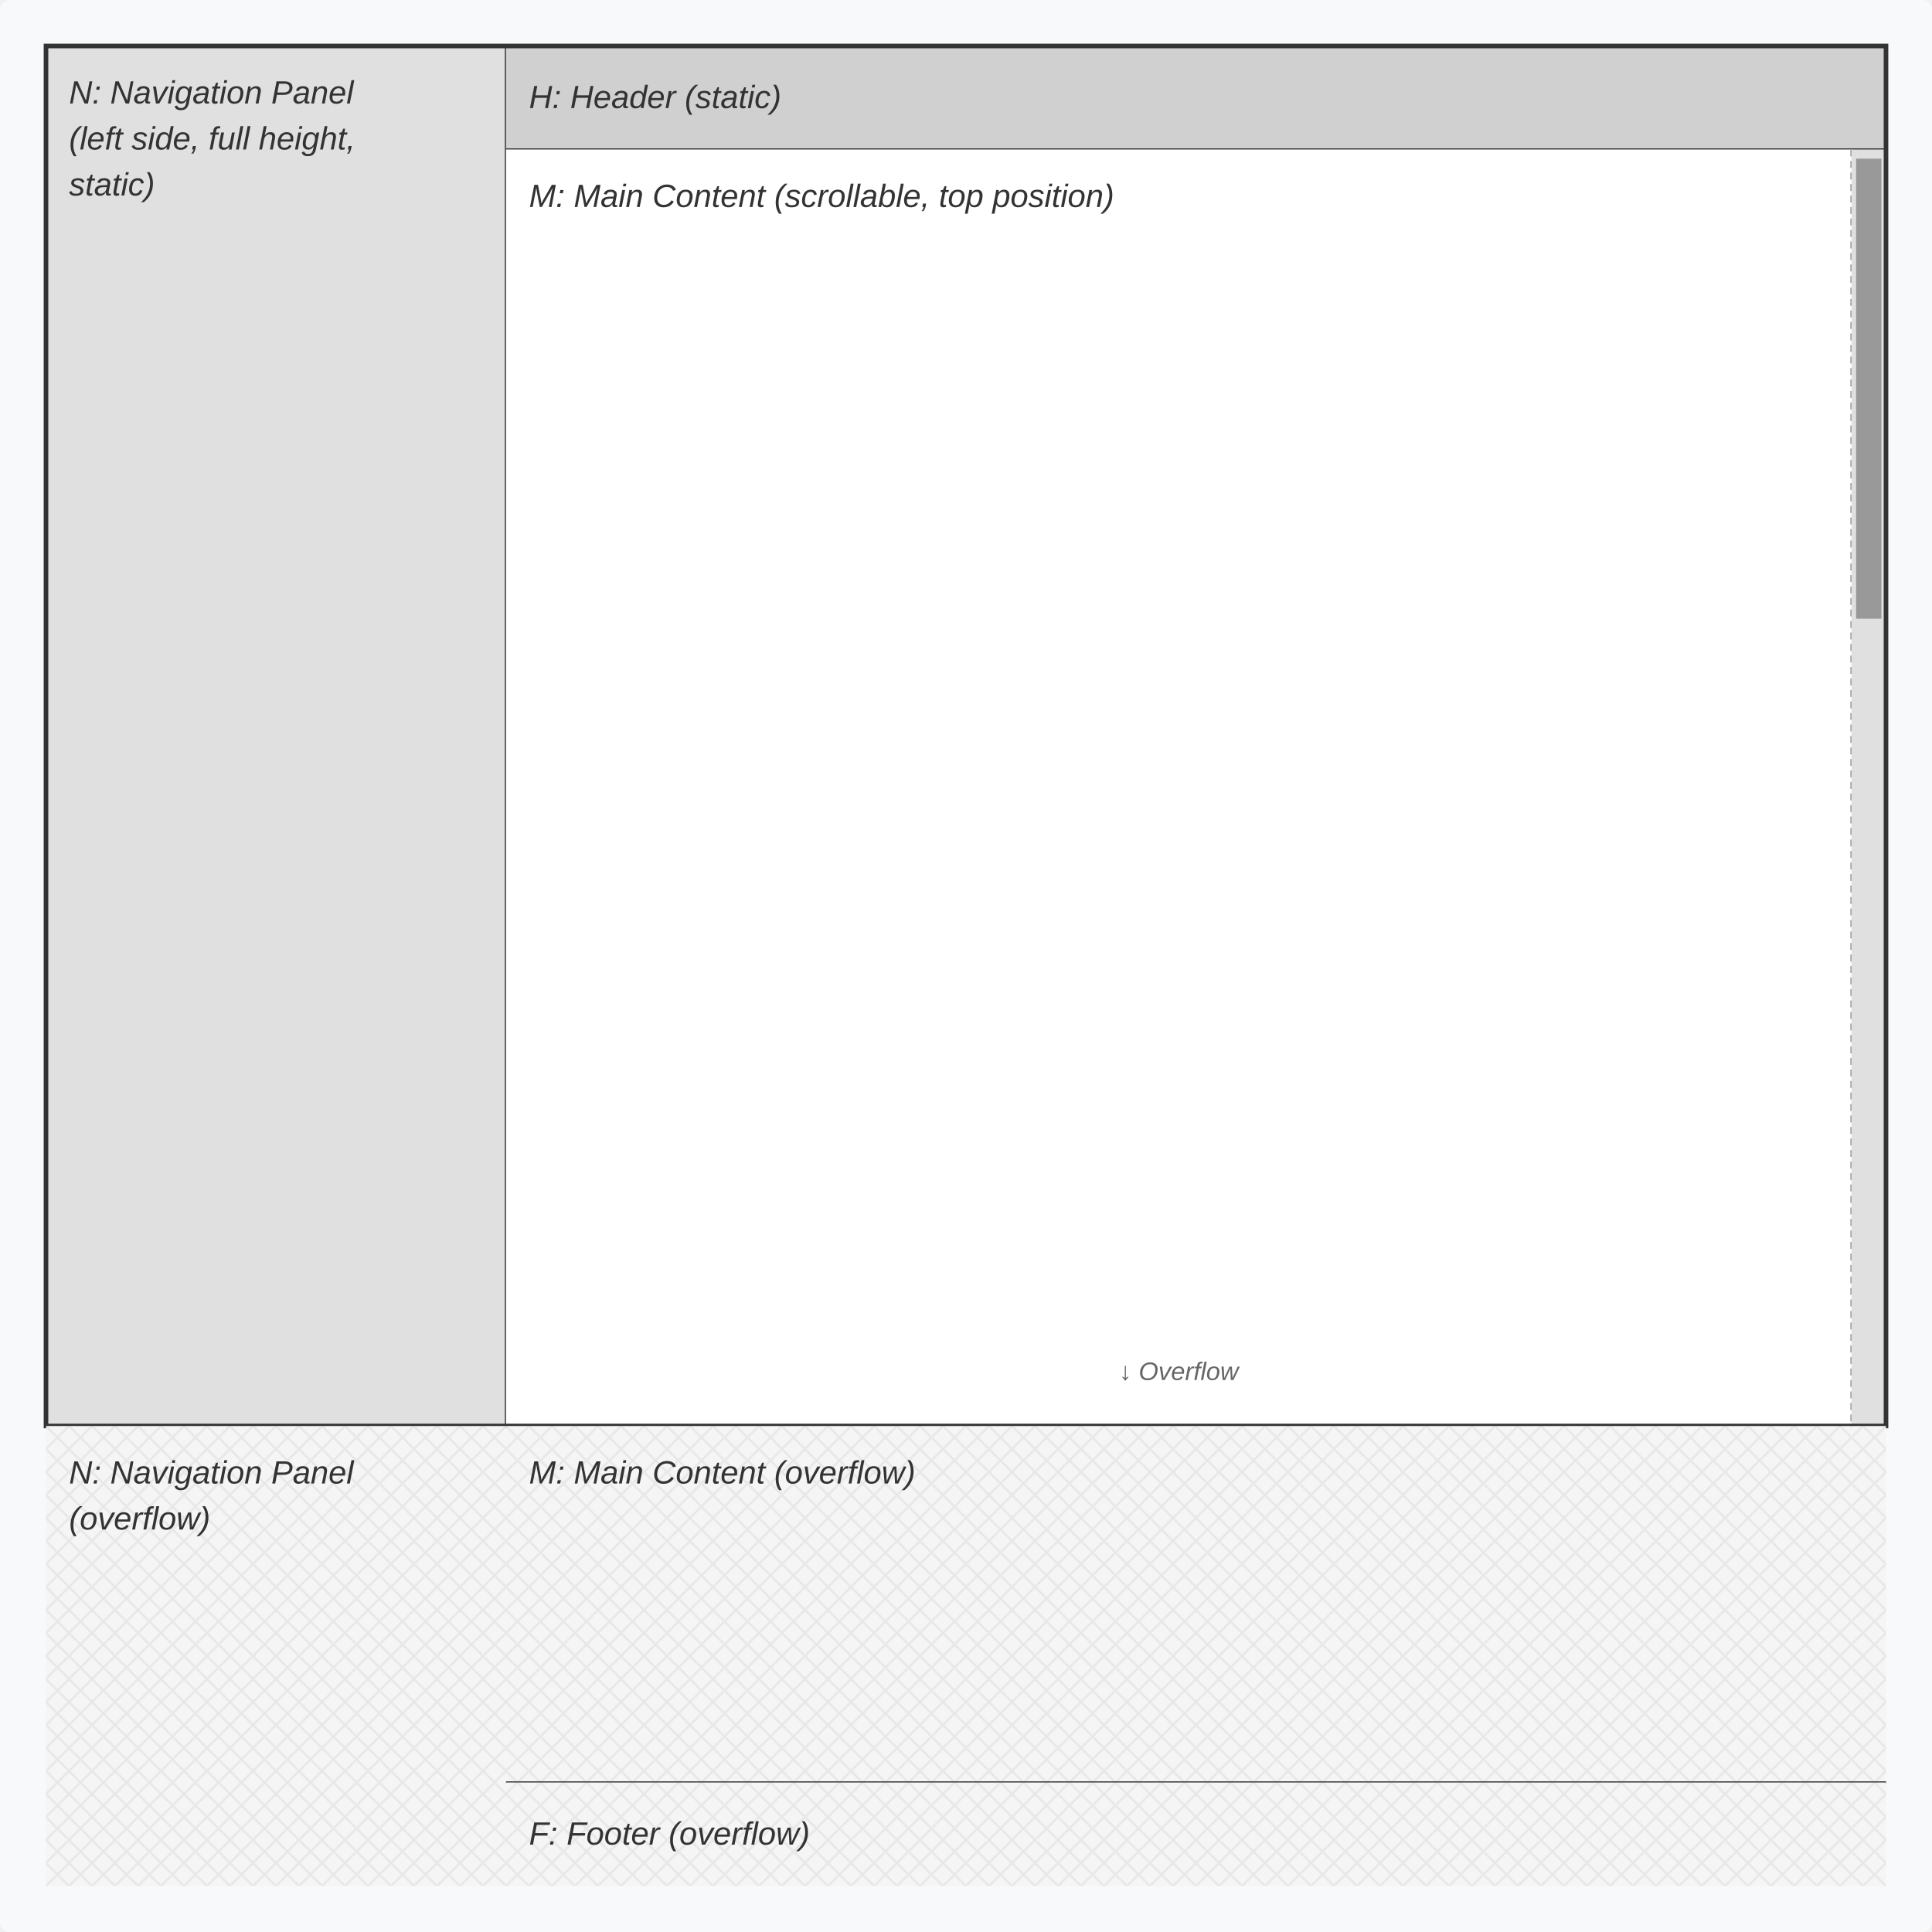
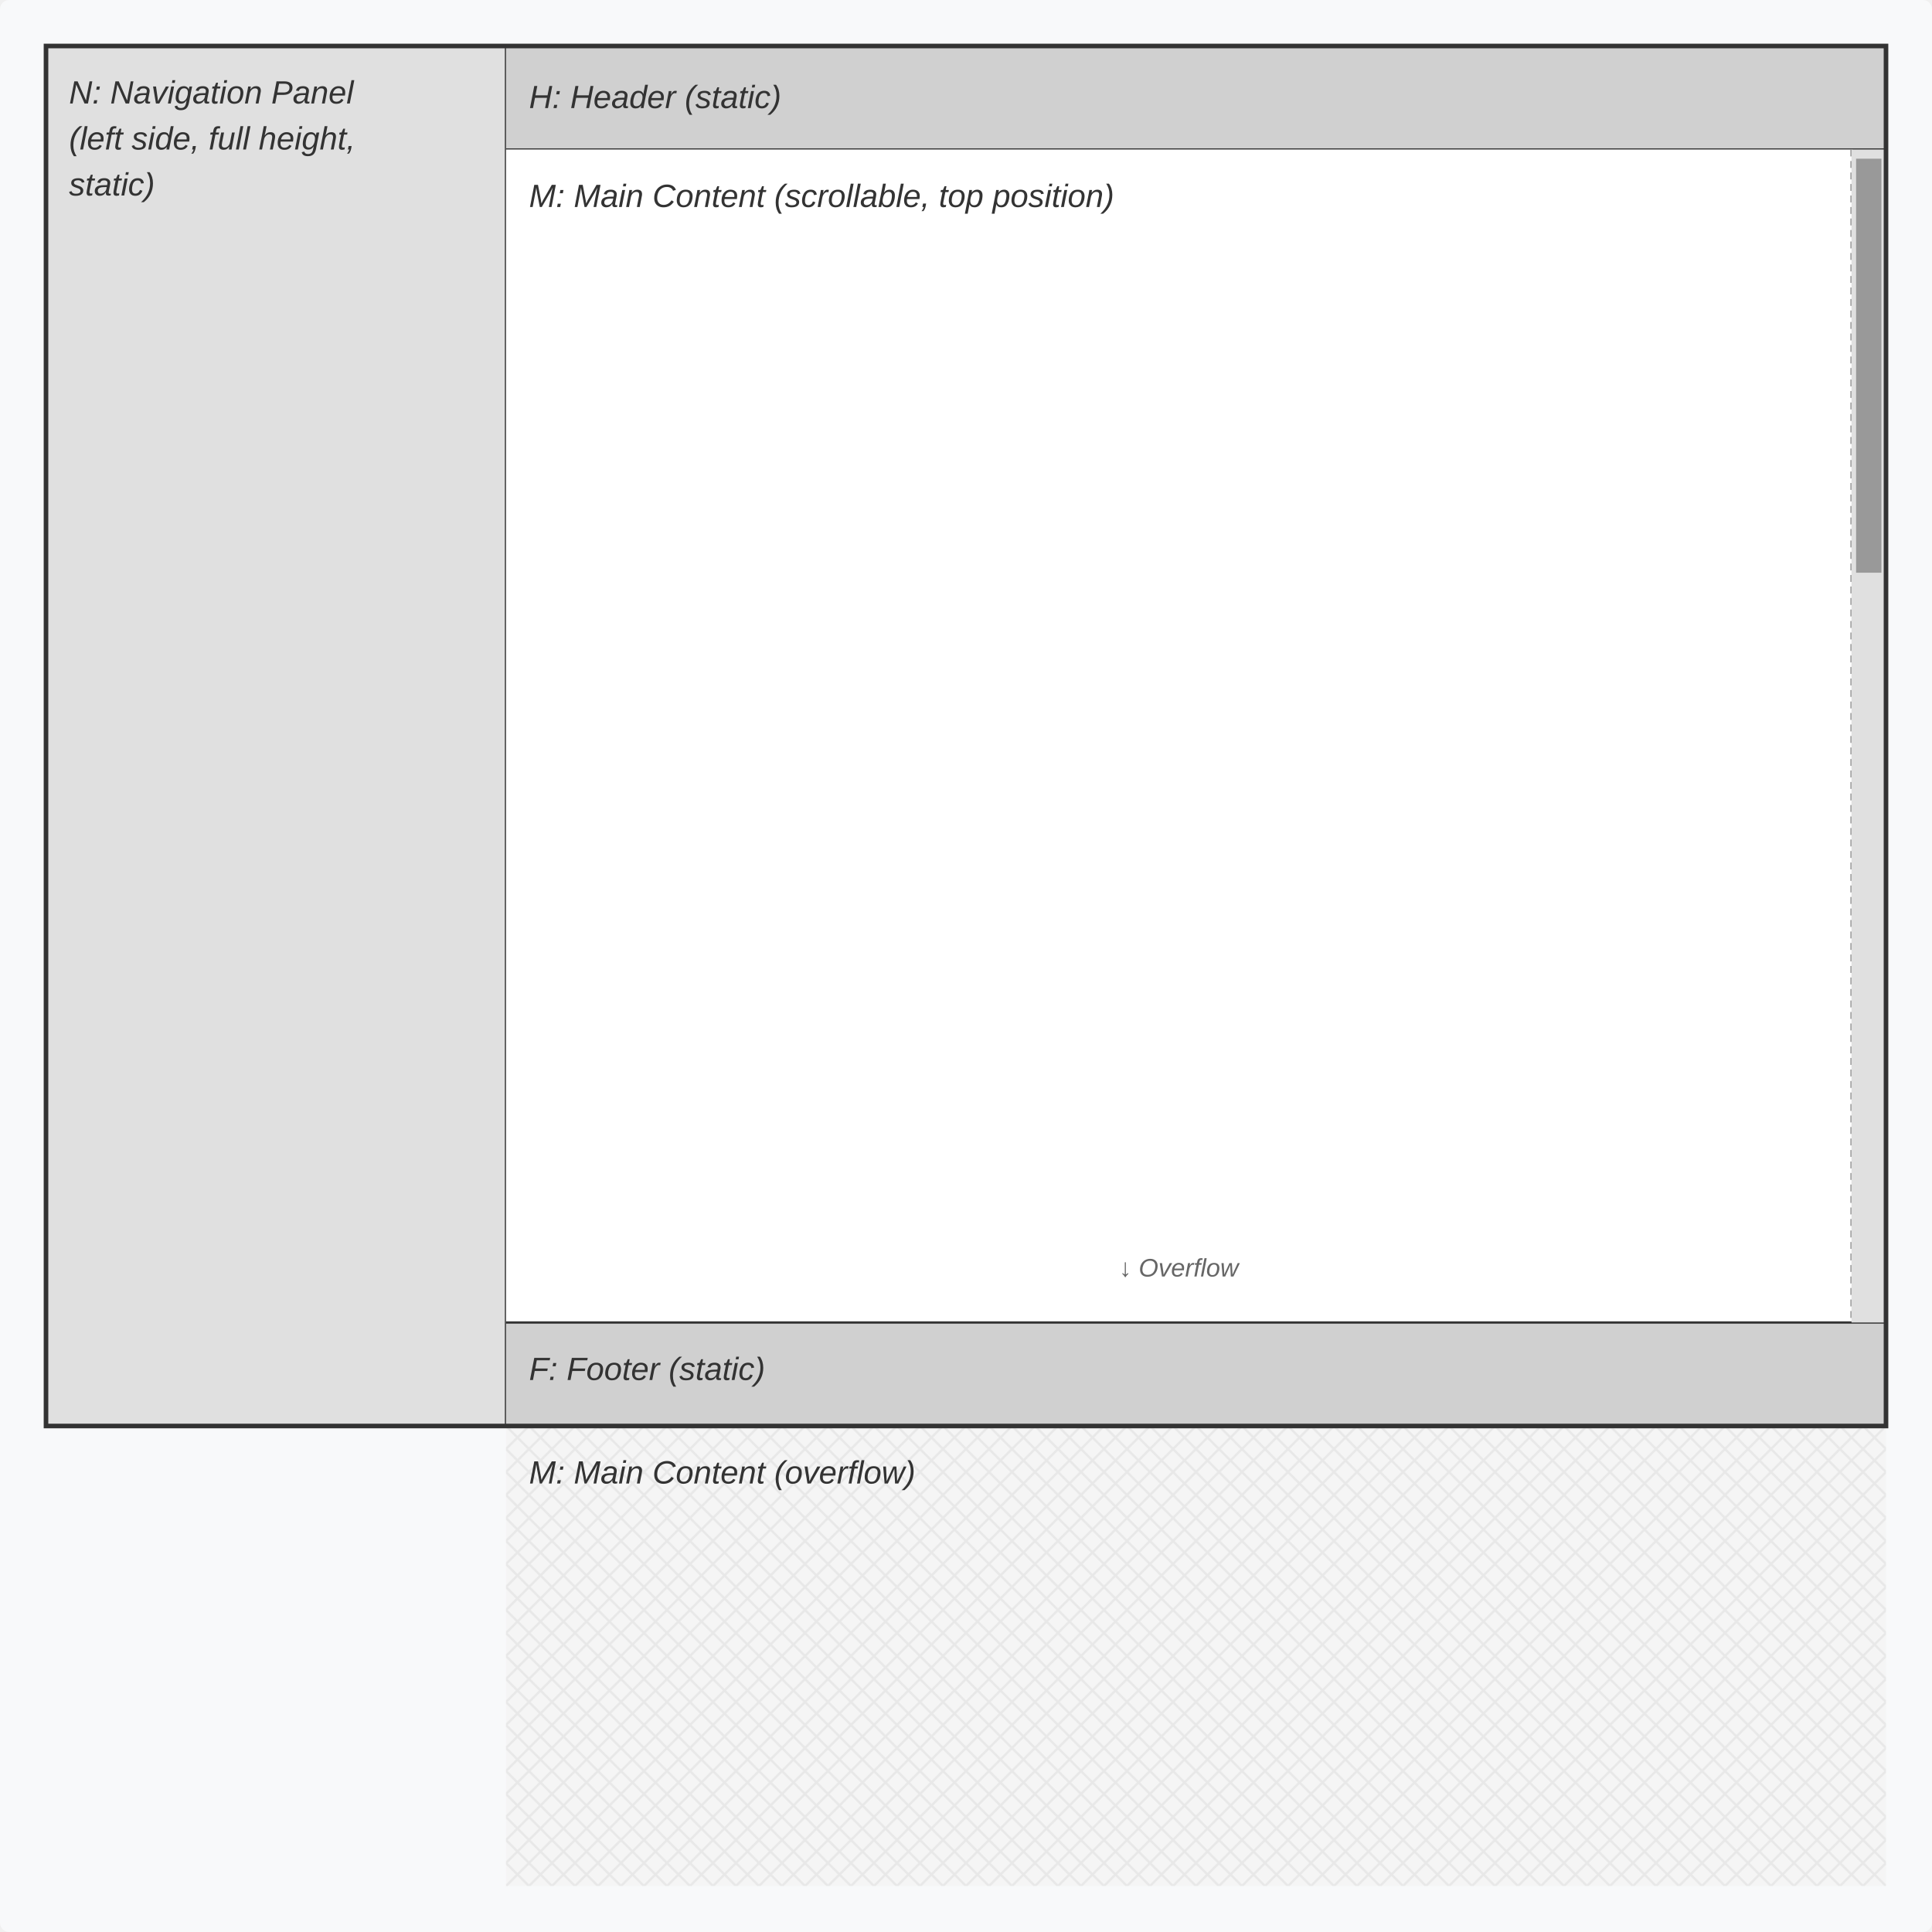
<svg xmlns="http://www.w3.org/2000/svg" viewBox="0 0 840 840" width="840" height="840">
  <defs>
    <style>
      .container-bg { fill: #f8f9fa; }
      .header { fill: #d0d0d0; }
      .nav { fill: #e0e0e0; }
      .content { fill: #ffffff; }
      .footer { fill: #d0d0d0; }
      .overflow-bg { fill: url(#overflowPattern); }
      .main-screen-border { stroke: #333; stroke-width: 2; fill: none; }
      .block-border { stroke: #333; stroke-width: 1; fill: none; }
      .scrollbar { fill: #999; }
      .scrollbar-border { stroke: #999; stroke-width: 1; stroke-dasharray: 3,2; fill: none; }
      .text { font-family: Arial, sans-serif; font-size: 14px; fill: #333; text-anchor: start; font-style: italic; }
      .text-overflow { font-family: Arial, sans-serif; font-size: 11px; fill: #666; text-anchor: middle; font-style: italic; }
    </style>
    <pattern id="overflowPattern" patternUnits="userSpaceOnUse" width="10" height="10">
      <rect width="10" height="10" fill="#f5f5f5" />
      <path d="M 0,0 L 10,10 M 10,0 L 0,10" stroke="#e8e8e8" stroke-width="1" fill="none" />
    </pattern>
  </defs>
  <rect class="container-bg" x="0" y="0" width="840" height="840" rx="4" />
  <rect class="nav" x="20" y="20" width="200" height="600" />
  <line class="block-border" x1="220" y1="20" x2="220" y2="620" />
  <text class="text" x="30" y="45">N: Navigation Panel</text>
  <text class="text" x="30" y="65">(left side, full height,</text>
  <text class="text" x="30" y="85">static)</text>
  <rect class="header" x="220" y="20" width="600" height="45" />
  <line class="block-border" x1="220" y1="65" x2="820" y2="65" />
  <text class="text" x="230" y="47">H: Header (static)</text>
-   <rect class="content" x="220" y="65" width="585" height="555" />
+   <rect class="content" x="220" y="65" width="585" height="510" />
  <text class="text" x="230" y="90">M: Main Content (scrollable, top position)</text>
-   <text class="text-overflow" x="512.5" y="600">↓ Overflow</text>
-   <line class="scrollbar-border" x1="805" y1="65" x2="805" y2="620" />
-   <rect fill="#e0e0e0" x="805" y="65" width="15" height="555" />
-   <rect class="scrollbar" x="807" y="69" width="11" height="200" />
+   <text class="text-overflow" x="512.5" y="555">↓ Overflow</text>
+   <rect class="footer" x="220" y="575" width="600" height="45" />
+   <line class="block-border" x1="220" y1="575" x2="820" y2="575" />
+   <text class="text" x="230" y="600">F: Footer (static)</text>
+   <line class="scrollbar-border" x1="805" y1="65" x2="805" y2="575" />
+   <rect fill="#e0e0e0" x="805" y="65" width="15" height="510" />
+   <rect class="scrollbar" x="807" y="69" width="11" height="180" />
+   <rect class="content overflow-bg" x="220" y="620" width="600" height="200" />
+   <text class="text" x="230" y="645">M: Main Content (overflow)</text>
  <rect class="main-screen-border" x="20" y="20" width="800" height="600" />
-   <rect class="nav overflow-bg" x="20" y="620" width="200" height="200" />
-   <text class="text" x="30" y="645">N: Navigation Panel</text>
-   <text class="text" x="30" y="665">(overflow)</text>
-   <rect class="content overflow-bg" x="220" y="620" width="585" height="155" />
-   <text class="text" x="230" y="645">M: Main Content (overflow)</text>
-   <rect fill="#e0e0e0" class="overflow-bg" x="805" y="620" width="15" height="155" />
-   <line class="block-border" x1="220" y1="775" x2="820" y2="775" />
-   <rect class="footer overflow-bg" x="220" y="775" width="600" height="45" />
-   <text class="text" x="230" y="802">F: Footer (overflow)</text>
</svg>
